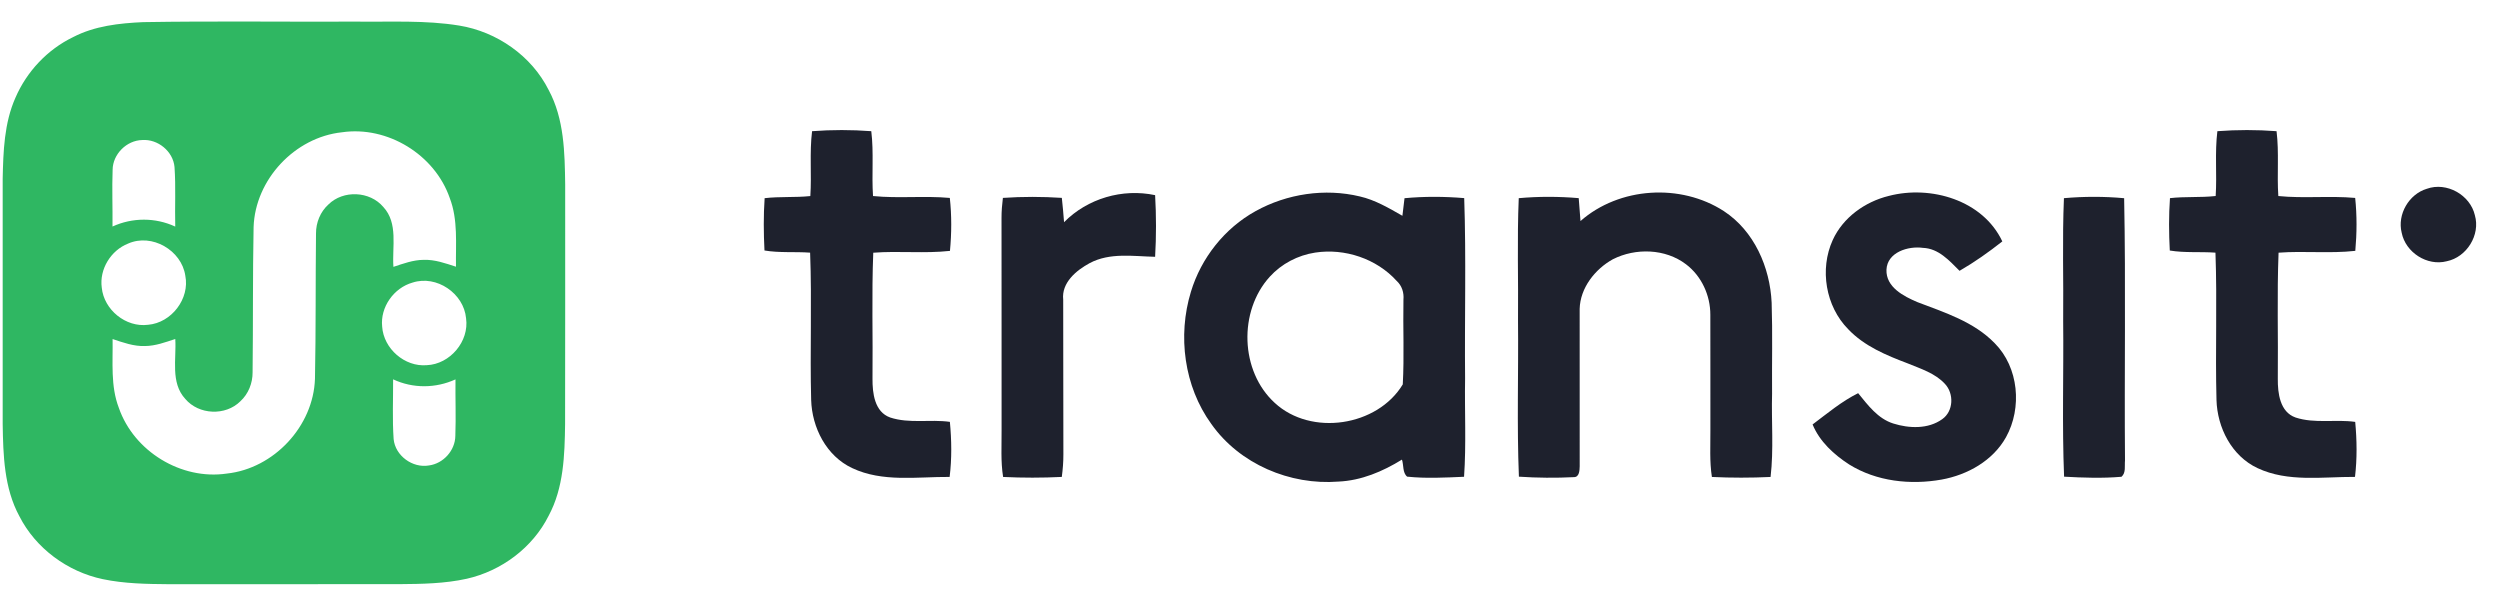
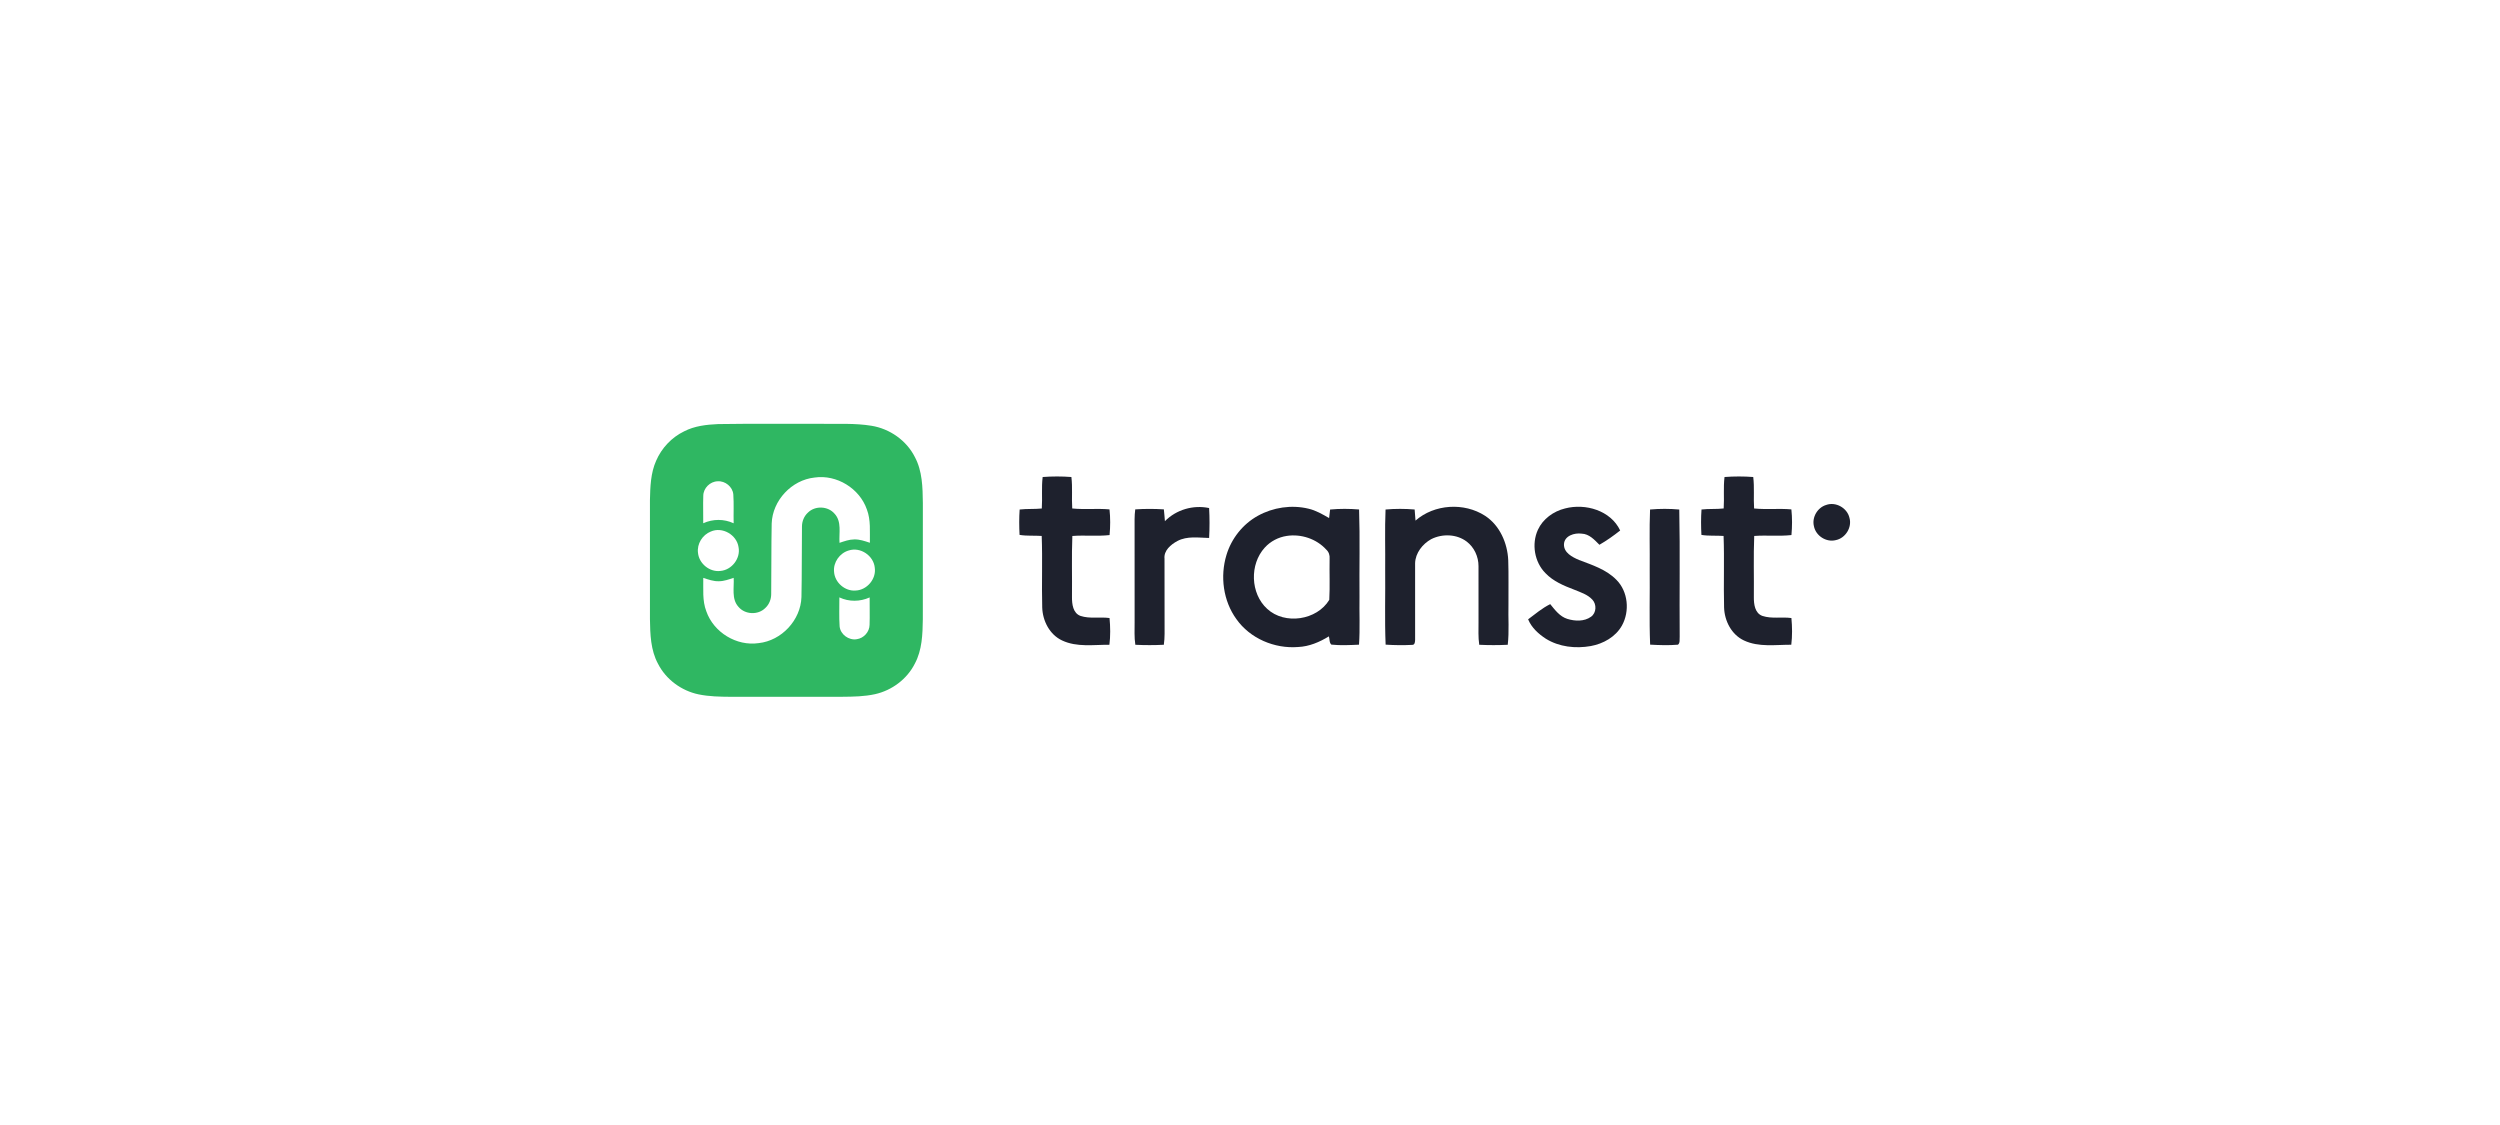
- <svg xmlns="http://www.w3.org/2000/svg" width="82" height="20" viewBox="0 0 82 20" fill="none">
-   <path d="M4.695 0.726C7.033 0.686 9.373 0.72 11.711 0.709C12.829 0.723 13.956 0.658 15.064 0.839C16.297 1.04 17.432 1.829 17.996 2.952C18.507 3.9 18.524 5.007 18.538 6.057C18.538 8.676 18.54 11.294 18.535 13.913C18.521 14.93 18.49 15.999 17.996 16.916C17.471 17.965 16.448 18.726 15.31 18.983C14.586 19.143 13.841 19.154 13.102 19.16C10.586 19.161 8.068 19.161 5.552 19.162C4.823 19.156 4.087 19.146 3.37 18.996C2.215 18.752 1.171 17.988 0.634 16.929C0.134 16.008 0.104 14.931 0.088 13.908C0.087 11.226 0.086 8.544 0.088 5.861C0.107 4.966 0.137 4.037 0.506 3.206C0.877 2.346 1.555 1.624 2.4 1.216C3.106 0.85 3.911 0.761 4.695 0.726ZM8.318 7.447C8.287 9.034 8.304 10.622 8.285 12.209C8.288 12.565 8.148 12.92 7.885 13.161C7.398 13.648 6.521 13.61 6.077 13.084C5.585 12.55 5.791 11.772 5.749 11.119C5.427 11.224 5.101 11.347 4.757 11.35C4.389 11.364 4.038 11.235 3.693 11.121C3.706 11.877 3.621 12.66 3.899 13.381C4.394 14.805 5.944 15.754 7.439 15.533C8.985 15.367 10.281 13.979 10.331 12.423C10.363 10.835 10.347 9.246 10.365 7.658C10.363 7.304 10.505 6.949 10.77 6.709C11.258 6.226 12.13 6.265 12.573 6.789C13.067 7.322 12.857 8.098 12.904 8.753C13.226 8.647 13.551 8.525 13.896 8.523C14.263 8.51 14.612 8.637 14.956 8.748C14.944 7.996 15.028 7.215 14.752 6.496C14.26 5.071 12.71 4.121 11.215 4.339C9.668 4.504 8.37 5.89 8.318 7.447ZM3.694 5.568C3.671 6.189 3.697 6.81 3.69 7.43C4.344 7.131 5.094 7.129 5.748 7.432C5.731 6.78 5.77 6.127 5.724 5.477C5.677 4.963 5.177 4.556 4.666 4.593C4.153 4.604 3.7 5.055 3.694 5.568ZM4.203 7.989C3.637 8.211 3.254 8.83 3.338 9.437C3.41 10.162 4.128 10.747 4.856 10.653C5.623 10.589 6.231 9.799 6.078 9.041C5.955 8.208 4.981 7.644 4.203 7.989ZM13.534 9.268C12.918 9.44 12.467 10.074 12.535 10.714C12.583 11.437 13.275 12.04 13.998 11.978C14.76 11.947 15.396 11.196 15.287 10.439C15.213 9.623 14.318 9.013 13.534 9.268ZM12.894 12.442C12.897 13.095 12.866 13.749 12.911 14.401C12.963 14.948 13.533 15.361 14.069 15.267C14.543 15.205 14.93 14.774 14.935 14.297C14.958 13.68 14.933 13.062 14.94 12.444C14.29 12.74 13.542 12.747 12.894 12.442Z" fill="#2FB762" />
-   <path d="M26.636 4.303C27.282 4.254 27.933 4.254 28.578 4.303C28.665 5.01 28.587 5.722 28.635 6.43C29.473 6.514 30.316 6.416 31.154 6.492C31.217 7.068 31.213 7.651 31.159 8.229C30.323 8.321 29.48 8.224 28.643 8.289C28.588 9.666 28.634 11.046 28.618 12.424C28.615 12.894 28.684 13.511 29.198 13.694C29.829 13.902 30.507 13.746 31.156 13.837C31.213 14.437 31.222 15.044 31.148 15.643C30.084 15.636 28.947 15.825 27.951 15.353C27.104 14.957 26.633 14.026 26.606 13.118C26.564 11.509 26.633 9.897 26.572 8.287C26.073 8.251 25.569 8.299 25.075 8.216C25.046 7.644 25.041 7.07 25.08 6.5C25.578 6.442 26.081 6.483 26.579 6.431C26.626 5.722 26.549 5.01 26.636 4.303Z" fill="#1E212D" />
-   <path d="M72.73 4.303C73.376 4.254 74.026 4.254 74.671 4.303C74.758 5.01 74.681 5.722 74.729 6.43C75.567 6.514 76.411 6.416 77.25 6.492C77.31 7.068 77.306 7.651 77.254 8.228C76.418 8.321 75.575 8.225 74.737 8.288C74.683 9.665 74.727 11.046 74.712 12.424C74.708 12.894 74.779 13.513 75.294 13.694C75.925 13.902 76.602 13.746 77.251 13.838C77.307 14.437 77.315 15.044 77.244 15.642C76.18 15.637 75.042 15.823 74.047 15.354C73.199 14.958 72.726 14.026 72.701 13.118C72.659 11.508 72.726 9.897 72.667 8.287C72.167 8.251 71.664 8.299 71.169 8.217C71.139 7.644 71.134 7.07 71.175 6.499C71.672 6.442 72.175 6.485 72.674 6.429C72.72 5.721 72.642 5.009 72.73 4.303Z" fill="#1E212D" />
-   <path d="M79.6 6.192C80.249 5.958 81.023 6.393 81.176 7.061C81.362 7.707 80.909 8.435 80.253 8.569C79.61 8.736 78.903 8.28 78.775 7.633C78.625 7.033 79.011 6.369 79.6 6.192Z" fill="#1E212D" />
-   <path d="M34.901 7.288C35.671 6.509 36.816 6.174 37.888 6.401C37.926 7.074 37.927 7.75 37.888 8.423C37.171 8.407 36.408 8.277 35.744 8.629C35.303 8.865 34.812 9.274 34.873 9.828C34.88 11.52 34.871 13.212 34.879 14.904C34.88 15.151 34.86 15.397 34.827 15.643C34.186 15.675 33.543 15.675 32.902 15.644C32.82 15.135 32.856 14.618 32.852 14.107C32.85 11.787 32.854 9.468 32.85 7.15C32.849 6.929 32.868 6.71 32.895 6.491C33.538 6.447 34.185 6.448 34.828 6.49C34.86 6.755 34.878 7.022 34.901 7.288Z" fill="#1E212D" />
-   <path d="M41.185 6.924C42.212 6.355 43.457 6.168 44.602 6.443C45.106 6.558 45.554 6.825 45.999 7.078C46.022 6.885 46.044 6.693 46.068 6.501C46.719 6.44 47.375 6.444 48.026 6.498C48.093 8.469 48.036 10.445 48.055 12.418C48.036 13.491 48.096 14.567 48.021 15.638C47.4 15.665 46.772 15.699 46.154 15.634C46 15.505 46.044 15.254 45.984 15.075C45.353 15.465 44.65 15.763 43.9 15.796C42.312 15.921 40.657 15.221 39.731 13.906C38.837 12.673 38.621 11.014 39.062 9.57C39.398 8.459 40.169 7.485 41.185 6.924ZM43.138 8.285C42.571 8.372 42.034 8.651 41.649 9.076C40.619 10.207 40.674 12.175 41.811 13.214C43.004 14.318 45.179 13.987 46.011 12.608C46.062 11.684 46.015 10.755 46.033 9.829C46.054 9.597 45.983 9.371 45.81 9.213C45.149 8.483 44.107 8.137 43.138 8.285Z" fill="#1E212D" />
-   <path d="M51.84 7.25C53.114 6.131 55.127 6.007 56.543 6.925C57.538 7.576 58.057 8.768 58.11 9.928C58.143 10.923 58.116 11.919 58.124 12.915C58.099 13.824 58.181 14.738 58.075 15.644C57.433 15.675 56.79 15.675 56.15 15.644C56.071 15.135 56.104 14.619 56.101 14.107C56.098 12.846 56.104 11.585 56.099 10.325C56.101 9.689 55.81 9.052 55.299 8.667C54.623 8.153 53.647 8.126 52.901 8.504C52.317 8.827 51.832 9.443 51.813 10.128C51.813 11.851 51.816 13.573 51.814 15.296C51.81 15.425 51.804 15.649 51.628 15.65C51.026 15.681 50.421 15.675 49.82 15.635C49.751 13.935 49.809 12.231 49.791 10.53C49.805 9.187 49.758 7.842 49.815 6.5C50.468 6.441 51.129 6.443 51.782 6.499C51.804 6.748 51.819 7 51.84 7.25Z" fill="#1E212D" />
-   <path d="M61.953 6.426C63.328 6.067 65.039 6.564 65.676 7.918C65.23 8.27 64.765 8.599 64.273 8.883C63.938 8.549 63.585 8.148 63.072 8.13C62.59 8.063 61.902 8.271 61.876 8.846C61.855 9.42 62.44 9.718 62.892 9.91C63.784 10.25 64.743 10.552 65.427 11.258C66.216 12.052 66.332 13.379 65.796 14.342C65.366 15.112 64.534 15.576 63.685 15.73C62.662 15.912 61.55 15.792 60.655 15.236C60.154 14.912 59.684 14.484 59.453 13.922C59.936 13.56 60.404 13.166 60.947 12.896C61.268 13.289 61.592 13.731 62.099 13.891C62.617 14.054 63.246 14.08 63.706 13.748C64.076 13.488 64.096 12.911 63.794 12.591C63.473 12.242 63.004 12.097 62.577 11.921C61.873 11.654 61.148 11.355 60.62 10.797C59.879 10.046 59.678 8.83 60.113 7.874C60.451 7.132 61.173 6.617 61.953 6.426Z" fill="#1E212D" />
-   <path d="M67.697 6.5C68.352 6.442 69.016 6.441 69.672 6.501C69.729 9.368 69.676 12.238 69.7 15.106C69.681 15.283 69.738 15.506 69.585 15.638C68.96 15.692 68.328 15.67 67.702 15.635C67.633 13.935 67.691 12.231 67.672 10.53C67.687 9.187 67.64 7.842 67.697 6.5Z" fill="#1E212D" />
+ <svg xmlns="http://www.w3.org/2000/svg" width="169" height="76" viewBox="0 0 169 76" fill="none">
+   <path d="M48.542 28.668C50.881 28.629 53.221 28.662 55.559 28.651C56.677 28.665 57.803 28.601 58.912 28.782C60.145 28.982 61.279 29.771 61.844 30.895C62.354 31.843 62.371 32.949 62.385 33.999C62.386 36.618 62.387 39.237 62.383 41.855C62.368 42.873 62.337 43.942 61.844 44.859C61.318 45.907 60.296 46.669 59.157 46.925C58.434 47.085 57.688 47.096 56.95 47.102C54.434 47.103 51.916 47.103 49.4 47.104C48.67 47.098 47.934 47.088 47.218 46.938C46.063 46.695 45.019 45.931 44.482 44.872C43.981 43.951 43.952 42.874 43.936 41.851C43.935 39.168 43.934 36.486 43.936 33.804C43.955 32.908 43.984 31.98 44.354 31.148C44.724 30.289 45.403 29.567 46.248 29.158C46.954 28.793 47.758 28.703 48.542 28.668ZM52.166 35.389C52.135 36.977 52.152 38.564 52.133 40.152C52.136 40.507 51.996 40.862 51.732 41.103C51.246 41.59 50.368 41.553 49.924 41.026C49.432 40.492 49.639 39.715 49.596 39.061C49.275 39.166 48.949 39.289 48.605 39.292C48.236 39.306 47.886 39.177 47.541 39.064C47.554 39.819 47.468 40.603 47.747 41.323C48.241 42.748 49.792 43.696 51.286 43.475C52.833 43.309 54.129 41.921 54.178 40.365C54.211 38.778 54.194 37.188 54.213 35.601C54.211 35.246 54.353 34.891 54.617 34.651C55.105 34.168 55.977 34.207 56.42 34.731C56.914 35.264 56.705 36.041 56.751 36.696C57.074 36.589 57.399 36.467 57.744 36.465C58.11 36.452 58.46 36.579 58.804 36.691C58.792 35.938 58.875 35.158 58.6 34.438C58.107 33.014 56.558 32.063 55.062 32.282C53.516 32.447 52.218 33.832 52.166 35.389ZM47.542 33.511C47.519 34.131 47.545 34.752 47.538 35.372C48.192 35.073 48.942 35.071 49.595 35.374C49.578 34.722 49.617 34.07 49.572 33.419C49.525 32.906 49.024 32.498 48.514 32.535C48.001 32.547 47.548 32.997 47.542 33.511ZM48.051 35.932C47.484 36.153 47.102 36.772 47.185 37.379C47.258 38.104 47.976 38.689 48.703 38.595C49.47 38.531 50.078 37.742 49.925 36.984C49.803 36.15 48.828 35.587 48.051 35.932ZM57.381 37.21C56.765 37.382 56.315 38.017 56.383 38.657C56.43 39.379 57.123 39.983 57.846 39.92C58.608 39.889 59.244 39.138 59.135 38.381C59.061 37.566 58.166 36.956 57.381 37.21ZM56.741 40.384C56.744 41.037 56.714 41.692 56.758 42.343C56.811 42.891 57.38 43.303 57.917 43.21C58.391 43.147 58.778 42.717 58.783 42.239C58.806 41.622 58.781 41.004 58.788 40.386C58.137 40.682 57.39 40.689 56.741 40.384Z" fill="#2FB762" />
+   <path d="M70.484 32.246C71.13 32.197 71.78 32.197 72.426 32.246C72.513 32.953 72.435 33.665 72.483 34.373C73.32 34.457 74.164 34.359 75.002 34.435C75.065 35.011 75.061 35.594 75.007 36.171C74.171 36.264 73.328 36.166 72.491 36.232C72.436 37.609 72.482 38.989 72.466 40.367C72.463 40.837 72.531 41.454 73.046 41.637C73.677 41.845 74.354 41.689 75.004 41.779C75.061 42.38 75.07 42.986 74.996 43.586C73.932 43.579 72.795 43.767 71.798 43.295C70.952 42.9 70.481 41.969 70.454 41.061C70.411 39.452 70.481 37.839 70.419 36.23C69.921 36.194 69.417 36.242 68.922 36.158C68.893 35.587 68.888 35.013 68.928 34.443C69.426 34.385 69.928 34.426 70.426 34.374C70.474 33.665 70.396 32.953 70.484 32.246Z" fill="#1E212D" />
+   <path d="M116.578 32.246C117.224 32.197 117.873 32.197 118.519 32.246C118.606 32.953 118.529 33.665 118.577 34.373C119.414 34.457 120.259 34.359 121.097 34.435C121.158 35.011 121.154 35.594 121.102 36.17C120.266 36.264 119.422 36.167 118.585 36.231C118.53 37.608 118.575 38.989 118.56 40.367C118.556 40.837 118.626 41.456 119.142 41.637C119.773 41.845 120.449 41.689 121.099 41.78C121.155 42.38 121.163 42.986 121.091 43.584C120.027 43.58 118.89 43.766 117.894 43.296C117.047 42.901 116.574 41.969 116.548 41.061C116.506 39.451 116.574 37.839 116.514 36.23C116.015 36.194 115.512 36.242 115.016 36.16C114.986 35.587 114.981 35.013 115.022 34.442C115.52 34.385 116.023 34.428 116.521 34.372C116.568 33.664 116.49 32.952 116.578 32.246Z" fill="#1E212D" />
+   <path d="M123.448 34.135C124.097 33.9 124.87 34.335 125.023 35.004C125.209 35.65 124.756 36.378 124.101 36.512C123.458 36.679 122.75 36.223 122.622 35.575C122.472 34.975 122.859 34.311 123.448 34.135Z" fill="#1E212D" />
+   <path d="M78.748 35.231C79.518 34.452 80.664 34.117 81.736 34.344C81.773 35.017 81.774 35.693 81.736 36.367C81.018 36.351 80.255 36.221 79.592 36.572C79.151 36.809 78.66 37.217 78.721 37.771C78.727 39.463 78.719 41.155 78.726 42.847C78.727 43.094 78.708 43.341 78.675 43.586C78.034 43.619 77.39 43.618 76.749 43.587C76.668 43.078 76.704 42.562 76.7 42.05C76.698 39.73 76.702 37.412 76.698 35.093C76.697 34.873 76.716 34.653 76.743 34.434C77.385 34.391 78.033 34.392 78.676 34.433C78.708 34.699 78.725 34.965 78.748 35.231Z" fill="#1E212D" />
+   <path d="M85.033 34.867C86.06 34.297 87.305 34.111 88.449 34.386C88.954 34.501 89.402 34.767 89.847 35.021C89.87 34.828 89.892 34.635 89.915 34.444C90.566 34.383 91.223 34.387 91.874 34.441C91.94 36.411 91.883 38.388 91.902 40.361C91.883 41.433 91.944 42.509 91.869 43.58C91.248 43.607 90.62 43.642 90.002 43.576C89.848 43.448 89.892 43.197 89.832 43.018C89.2 43.407 88.498 43.706 87.748 43.738C86.159 43.863 84.504 43.164 83.578 41.849C82.685 40.616 82.469 38.957 82.91 37.512C83.245 36.402 84.016 35.428 85.033 34.867ZM86.986 36.228C86.418 36.314 85.882 36.593 85.497 37.019C84.466 38.149 84.522 40.117 85.659 41.156C86.852 42.261 89.026 41.929 89.859 40.55C89.909 39.626 89.863 38.697 89.881 37.772C89.902 37.54 89.831 37.314 89.658 37.156C88.996 36.425 87.954 36.08 86.986 36.228Z" fill="#1E212D" />
+   <path d="M95.688 35.193C96.961 34.075 98.975 33.95 100.391 34.868C101.386 35.519 101.905 36.711 101.957 37.872C101.991 38.866 101.963 39.862 101.972 40.858C101.946 41.767 102.029 42.681 101.923 43.587C101.281 43.618 100.638 43.618 99.997 43.587C99.919 43.078 99.951 42.563 99.948 42.05C99.946 40.789 99.951 39.529 99.947 38.268C99.948 37.632 99.657 36.995 99.147 36.61C98.47 36.096 97.495 36.069 96.749 36.447C96.165 36.77 95.68 37.386 95.661 38.071C95.661 39.794 95.664 41.517 95.662 43.239C95.658 43.368 95.652 43.592 95.476 43.593C94.874 43.624 94.269 43.618 93.668 43.578C93.598 41.878 93.657 40.174 93.638 38.474C93.653 37.13 93.605 35.785 93.663 34.443C94.316 34.385 94.976 34.386 95.63 34.442C95.652 34.691 95.667 34.943 95.688 35.193Z" fill="#1E212D" />
+   <path d="M105.8 34.37C107.175 34.01 108.887 34.508 109.524 35.861C109.078 36.214 108.613 36.543 108.121 36.827C107.785 36.493 107.433 36.092 106.92 36.074C106.437 36.006 105.75 36.215 105.724 36.79C105.703 37.363 106.287 37.661 106.739 37.854C107.631 38.194 108.591 38.496 109.274 39.201C110.063 39.996 110.179 41.322 109.644 42.286C109.214 43.056 108.381 43.52 107.533 43.674C106.51 43.855 105.398 43.735 104.503 43.18C104.002 42.855 103.531 42.428 103.301 41.866C103.784 41.504 104.252 41.11 104.795 40.839C105.116 41.233 105.44 41.675 105.946 41.835C106.465 41.998 107.094 42.024 107.554 41.692C107.923 41.431 107.943 40.854 107.642 40.534C107.32 40.186 106.851 40.041 106.424 39.865C105.721 39.598 104.996 39.298 104.468 38.74C103.727 37.99 103.525 36.773 103.96 35.818C104.298 35.075 105.02 34.561 105.8 34.37Z" fill="#1E212D" />
+   <path d="M111.544 34.443C112.2 34.385 112.864 34.384 113.519 34.444C113.577 37.311 113.523 40.181 113.547 43.049C113.528 43.226 113.586 43.449 113.433 43.581C112.808 43.635 112.175 43.612 111.549 43.578C111.481 41.878 111.538 40.174 111.52 38.473C111.534 37.13 111.488 35.785 111.544 34.443Z" fill="#1E212D" />
</svg>
